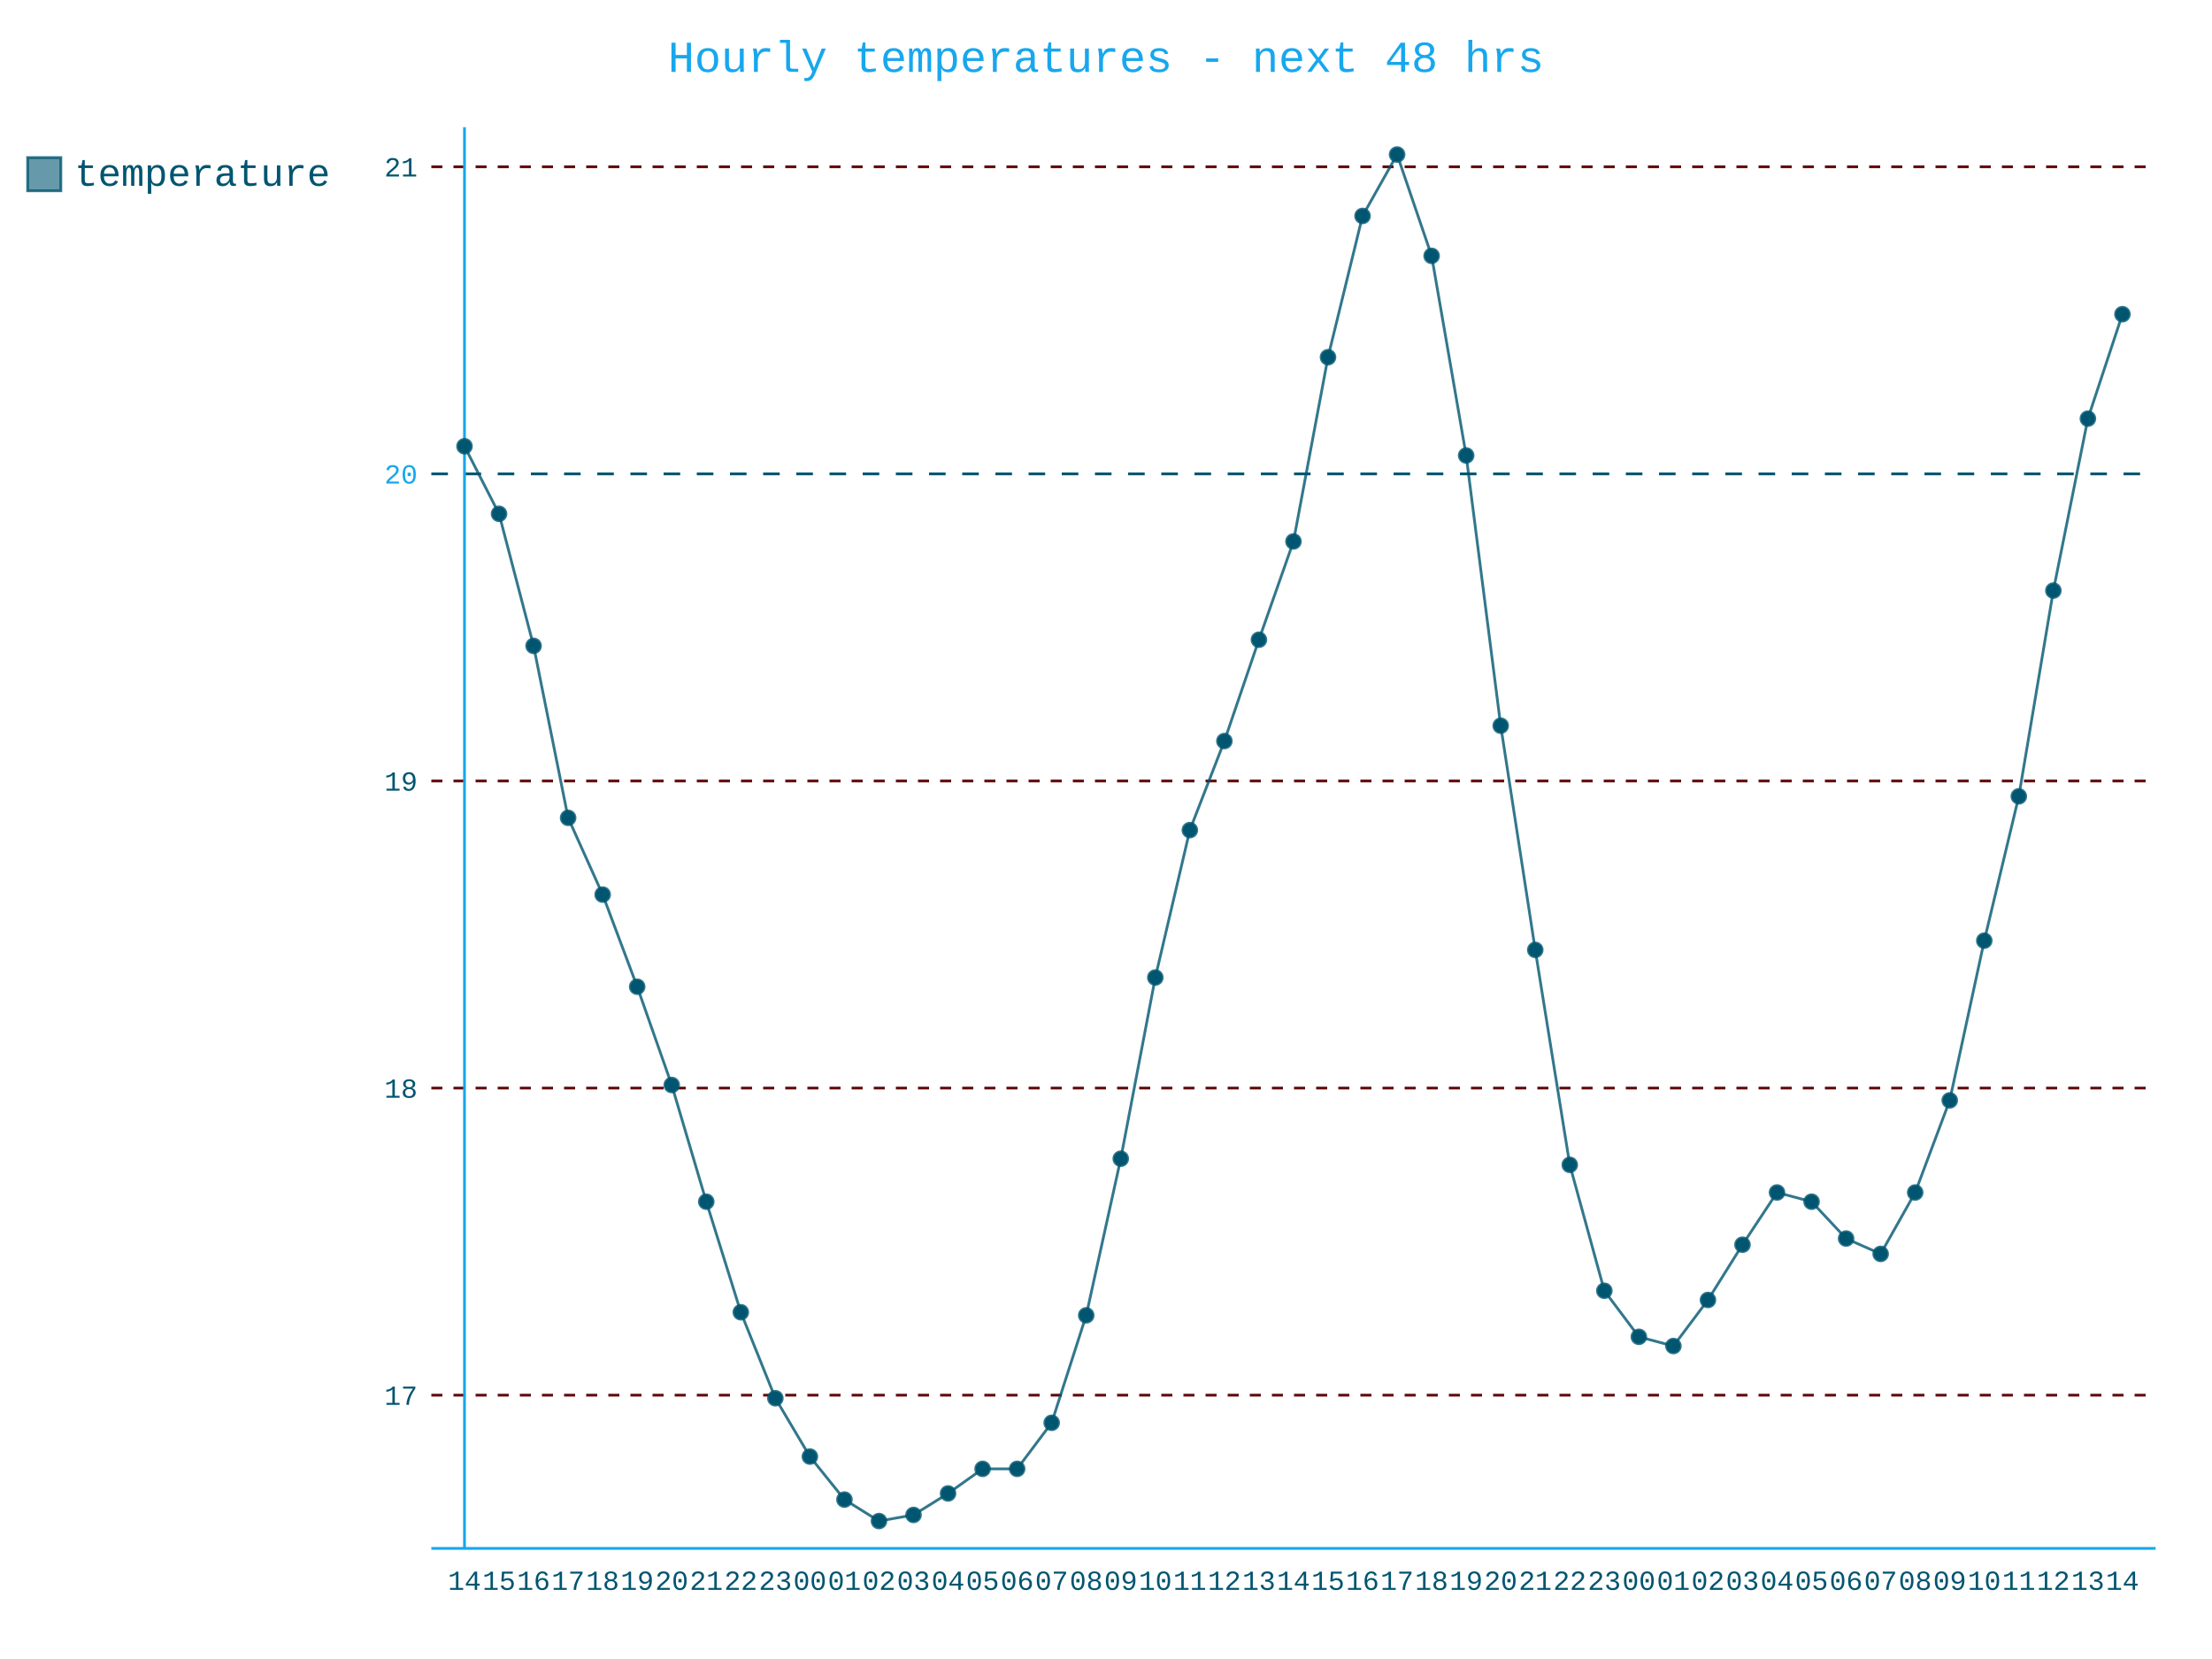
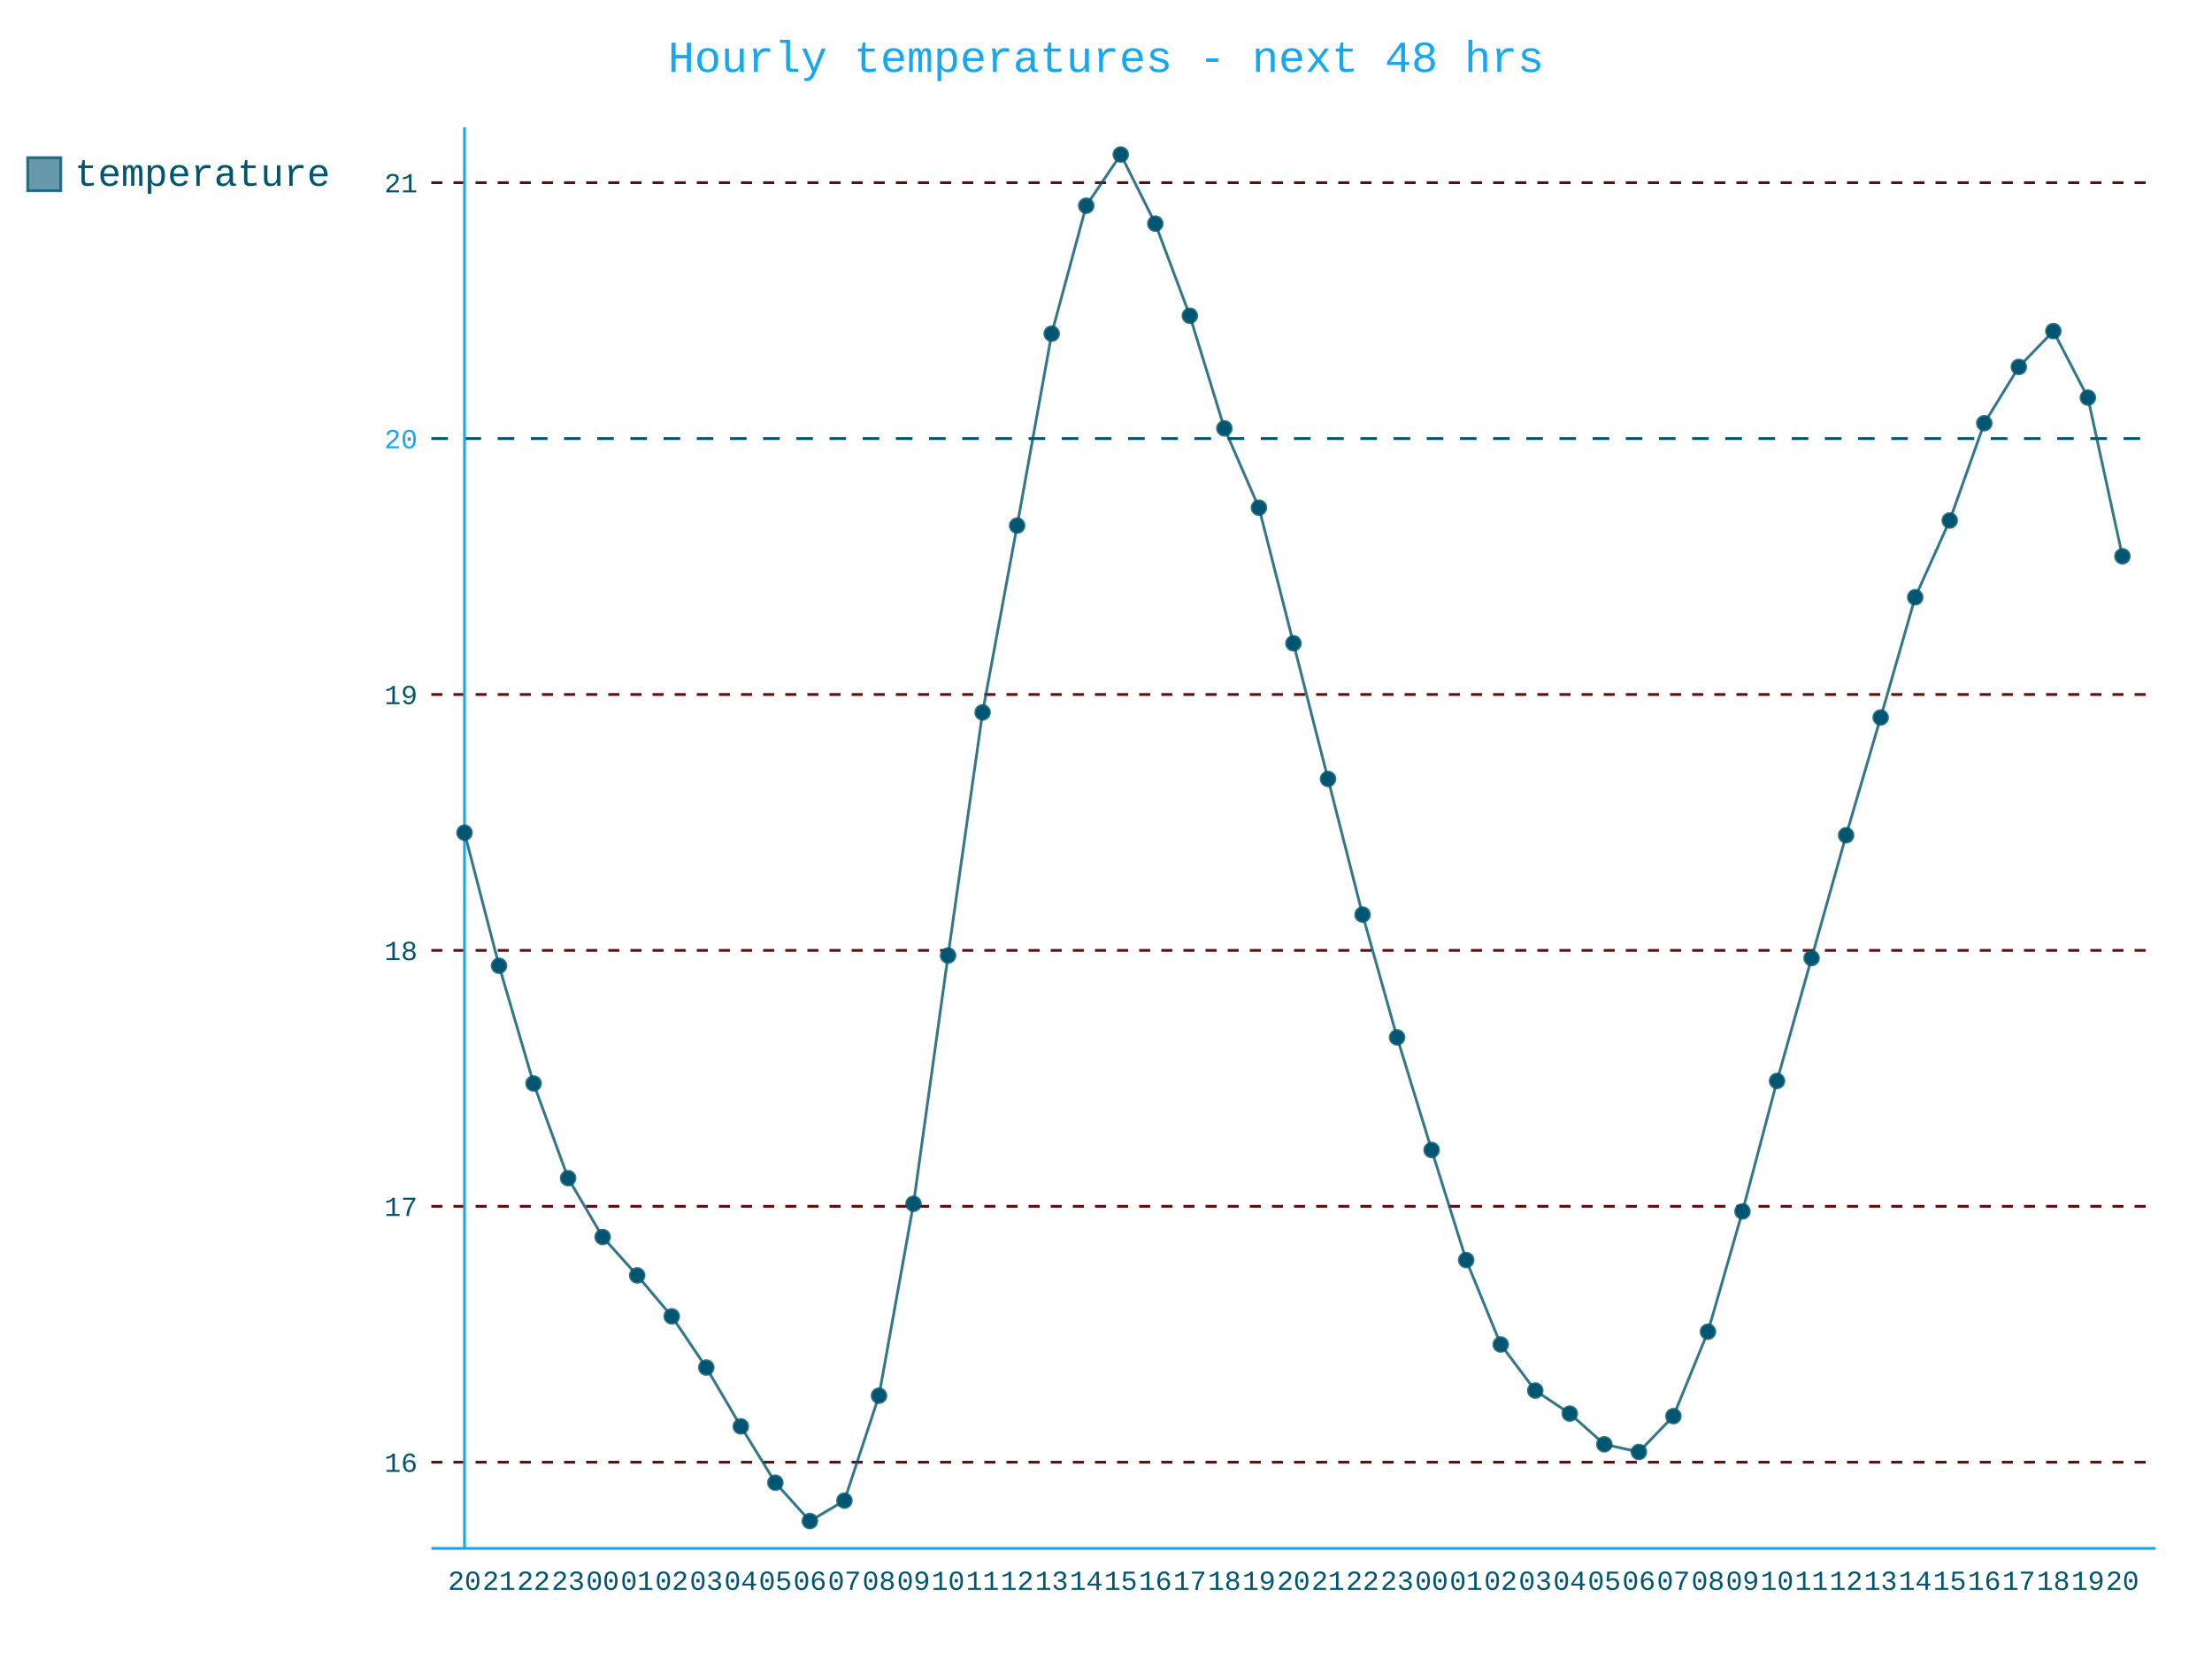
- <svg xmlns="http://www.w3.org/2000/svg" id="chart-6ea078a7-35fa-4aba-803a-a674960ac3bf" class="pygal-chart" viewBox="0 0 800 600">
+ <svg xmlns="http://www.w3.org/2000/svg" class="pygal-chart" id="chart-f5adac9e-0b93-4e0d-af7d-59ab735eaea0" viewBox="0 0 800 600">
  <defs>
-     <style type="text/css">#chart-6ea078a7-35fa-4aba-803a-a674960ac3bf{-webkit-user-select:none;-webkit-font-smoothing:antialiased;font-family:Consolas,"Liberation Mono",Menlo,Courier,monospace}#chart-6ea078a7-35fa-4aba-803a-a674960ac3bf .title{font-family:Consolas,"Liberation Mono",Menlo,Courier,monospace;font-size:16px}#chart-6ea078a7-35fa-4aba-803a-a674960ac3bf .legends .legend text{font-family:Consolas,"Liberation Mono",Menlo,Courier,monospace;font-size:14px}#chart-6ea078a7-35fa-4aba-803a-a674960ac3bf .axis text{font-family:Consolas,"Liberation Mono",Menlo,Courier,monospace;font-size:10px}#chart-6ea078a7-35fa-4aba-803a-a674960ac3bf .axis text.major{font-family:Consolas,"Liberation Mono",Menlo,Courier,monospace;font-size:10px}#chart-6ea078a7-35fa-4aba-803a-a674960ac3bf .text-overlay text.value{font-family:Consolas,"Liberation Mono",Menlo,Courier,monospace;font-size:16px}#chart-6ea078a7-35fa-4aba-803a-a674960ac3bf .text-overlay text.label{font-family:Consolas,"Liberation Mono",Menlo,Courier,monospace;font-size:10px}#chart-6ea078a7-35fa-4aba-803a-a674960ac3bf .tooltip{font-family:Consolas,"Liberation Mono",Menlo,Courier,monospace;font-size:14px}#chart-6ea078a7-35fa-4aba-803a-a674960ac3bf text.no_data{font-family:Consolas,"Liberation Mono",Menlo,Courier,monospace;font-size:64px}
- #chart-6ea078a7-35fa-4aba-803a-a674960ac3bf{background-color:transparent}#chart-6ea078a7-35fa-4aba-803a-a674960ac3bf path,#chart-6ea078a7-35fa-4aba-803a-a674960ac3bf line,#chart-6ea078a7-35fa-4aba-803a-a674960ac3bf rect,#chart-6ea078a7-35fa-4aba-803a-a674960ac3bf circle{-webkit-transition:400ms ease-in;-moz-transition:400ms ease-in;transition:400ms ease-in}#chart-6ea078a7-35fa-4aba-803a-a674960ac3bf .graph &gt; .background{fill:transparent}#chart-6ea078a7-35fa-4aba-803a-a674960ac3bf .plot &gt; .background{fill:transparent}#chart-6ea078a7-35fa-4aba-803a-a674960ac3bf .graph{fill:#005570}#chart-6ea078a7-35fa-4aba-803a-a674960ac3bf text.no_data{fill:#18a7ed}#chart-6ea078a7-35fa-4aba-803a-a674960ac3bf .title{fill:#18a7ed}#chart-6ea078a7-35fa-4aba-803a-a674960ac3bf .legends .legend text{fill:#005570}#chart-6ea078a7-35fa-4aba-803a-a674960ac3bf .legends .legend:hover text{fill:#18a7ed}#chart-6ea078a7-35fa-4aba-803a-a674960ac3bf .axis .line{stroke:#18a7ed}#chart-6ea078a7-35fa-4aba-803a-a674960ac3bf .axis .guide.line{stroke:#630C0D}#chart-6ea078a7-35fa-4aba-803a-a674960ac3bf .axis .major.line{stroke:#005570}#chart-6ea078a7-35fa-4aba-803a-a674960ac3bf .axis text.major{fill:#18a7ed}#chart-6ea078a7-35fa-4aba-803a-a674960ac3bf .axis.y .guides:hover .guide.line,#chart-6ea078a7-35fa-4aba-803a-a674960ac3bf .line-graph .axis.x .guides:hover .guide.line,#chart-6ea078a7-35fa-4aba-803a-a674960ac3bf .stackedline-graph .axis.x .guides:hover .guide.line,#chart-6ea078a7-35fa-4aba-803a-a674960ac3bf .xy-graph .axis.x .guides:hover .guide.line{stroke:#18a7ed}#chart-6ea078a7-35fa-4aba-803a-a674960ac3bf .axis .guides:hover text{fill:#18a7ed}#chart-6ea078a7-35fa-4aba-803a-a674960ac3bf .reactive{fill-opacity:.6;stroke-opacity:.8}#chart-6ea078a7-35fa-4aba-803a-a674960ac3bf .ci{stroke:#005570}#chart-6ea078a7-35fa-4aba-803a-a674960ac3bf .reactive.active,#chart-6ea078a7-35fa-4aba-803a-a674960ac3bf .active .reactive{fill-opacity:.9;stroke-opacity:.9;stroke-width:4}#chart-6ea078a7-35fa-4aba-803a-a674960ac3bf .ci .reactive.active{stroke-width:1.5}#chart-6ea078a7-35fa-4aba-803a-a674960ac3bf .series text{fill:#18a7ed}#chart-6ea078a7-35fa-4aba-803a-a674960ac3bf .tooltip rect{fill:transparent;stroke:#18a7ed;-webkit-transition:opacity 400ms ease-in;-moz-transition:opacity 400ms ease-in;transition:opacity 400ms ease-in}#chart-6ea078a7-35fa-4aba-803a-a674960ac3bf .tooltip .label{fill:#005570}#chart-6ea078a7-35fa-4aba-803a-a674960ac3bf .tooltip .label{fill:#005570}#chart-6ea078a7-35fa-4aba-803a-a674960ac3bf .tooltip .legend{font-size:.8em;fill:#630C0D}#chart-6ea078a7-35fa-4aba-803a-a674960ac3bf .tooltip .x_label{font-size:.6em;fill:#18a7ed}#chart-6ea078a7-35fa-4aba-803a-a674960ac3bf .tooltip .xlink{font-size:.5em;text-decoration:underline}#chart-6ea078a7-35fa-4aba-803a-a674960ac3bf .tooltip .value{font-size:1.5em}#chart-6ea078a7-35fa-4aba-803a-a674960ac3bf .bound{font-size:.5em}#chart-6ea078a7-35fa-4aba-803a-a674960ac3bf .max-value{font-size:.75em;fill:#630C0D}#chart-6ea078a7-35fa-4aba-803a-a674960ac3bf .map-element{fill:transparent;stroke:#630C0D !important}#chart-6ea078a7-35fa-4aba-803a-a674960ac3bf .map-element .reactive{fill-opacity:inherit;stroke-opacity:inherit}#chart-6ea078a7-35fa-4aba-803a-a674960ac3bf .color-0,#chart-6ea078a7-35fa-4aba-803a-a674960ac3bf .color-0 a:visited{stroke:#005570;fill:#005570}#chart-6ea078a7-35fa-4aba-803a-a674960ac3bf .text-overlay .color-0 text{fill:black}
- #chart-6ea078a7-35fa-4aba-803a-a674960ac3bf text.no_data{text-anchor:middle}#chart-6ea078a7-35fa-4aba-803a-a674960ac3bf .guide.line{fill:none}#chart-6ea078a7-35fa-4aba-803a-a674960ac3bf .centered{text-anchor:middle}#chart-6ea078a7-35fa-4aba-803a-a674960ac3bf .title{text-anchor:middle}#chart-6ea078a7-35fa-4aba-803a-a674960ac3bf .legends .legend text{fill-opacity:1}#chart-6ea078a7-35fa-4aba-803a-a674960ac3bf .axis.x text{text-anchor:middle}#chart-6ea078a7-35fa-4aba-803a-a674960ac3bf .axis.x:not(.web) text[transform]{text-anchor:start}#chart-6ea078a7-35fa-4aba-803a-a674960ac3bf .axis.x:not(.web) text[transform].backwards{text-anchor:end}#chart-6ea078a7-35fa-4aba-803a-a674960ac3bf .axis.y text{text-anchor:end}#chart-6ea078a7-35fa-4aba-803a-a674960ac3bf .axis.y text[transform].backwards{text-anchor:start}#chart-6ea078a7-35fa-4aba-803a-a674960ac3bf .axis.y2 text{text-anchor:start}#chart-6ea078a7-35fa-4aba-803a-a674960ac3bf .axis.y2 text[transform].backwards{text-anchor:end}#chart-6ea078a7-35fa-4aba-803a-a674960ac3bf .axis .guide.line{stroke-dasharray:4,4}#chart-6ea078a7-35fa-4aba-803a-a674960ac3bf .axis .major.guide.line{stroke-dasharray:6,6}#chart-6ea078a7-35fa-4aba-803a-a674960ac3bf .horizontal .axis.y .guide.line,#chart-6ea078a7-35fa-4aba-803a-a674960ac3bf .horizontal .axis.y2 .guide.line,#chart-6ea078a7-35fa-4aba-803a-a674960ac3bf .vertical .axis.x .guide.line{opacity:0}#chart-6ea078a7-35fa-4aba-803a-a674960ac3bf .horizontal .axis.always_show .guide.line,#chart-6ea078a7-35fa-4aba-803a-a674960ac3bf .vertical .axis.always_show .guide.line{opacity:1 !important}#chart-6ea078a7-35fa-4aba-803a-a674960ac3bf .axis.y .guides:hover .guide.line,#chart-6ea078a7-35fa-4aba-803a-a674960ac3bf .axis.y2 .guides:hover .guide.line,#chart-6ea078a7-35fa-4aba-803a-a674960ac3bf .axis.x .guides:hover .guide.line{opacity:1}#chart-6ea078a7-35fa-4aba-803a-a674960ac3bf .axis .guides:hover text{opacity:1}#chart-6ea078a7-35fa-4aba-803a-a674960ac3bf .nofill{fill:none}#chart-6ea078a7-35fa-4aba-803a-a674960ac3bf .subtle-fill{fill-opacity:.2}#chart-6ea078a7-35fa-4aba-803a-a674960ac3bf .dot{stroke-width:1px;fill-opacity:1}#chart-6ea078a7-35fa-4aba-803a-a674960ac3bf .dot.active{stroke-width:5px}#chart-6ea078a7-35fa-4aba-803a-a674960ac3bf .dot.negative{fill:transparent}#chart-6ea078a7-35fa-4aba-803a-a674960ac3bf text,#chart-6ea078a7-35fa-4aba-803a-a674960ac3bf tspan{stroke:none !important}#chart-6ea078a7-35fa-4aba-803a-a674960ac3bf .series text.active{opacity:1}#chart-6ea078a7-35fa-4aba-803a-a674960ac3bf .tooltip rect{fill-opacity:.95;stroke-width:.5}#chart-6ea078a7-35fa-4aba-803a-a674960ac3bf .tooltip text{fill-opacity:1}#chart-6ea078a7-35fa-4aba-803a-a674960ac3bf .showable{visibility:hidden}#chart-6ea078a7-35fa-4aba-803a-a674960ac3bf .showable.shown{visibility:visible}#chart-6ea078a7-35fa-4aba-803a-a674960ac3bf .gauge-background{fill:rgba(229,229,229,1);stroke:none}#chart-6ea078a7-35fa-4aba-803a-a674960ac3bf .bg-lines{stroke:transparent;stroke-width:2px}</style>
+     <style type="text/css">#chart-f5adac9e-0b93-4e0d-af7d-59ab735eaea0{-webkit-user-select:none;-webkit-font-smoothing:antialiased;font-family:Consolas,"Liberation Mono",Menlo,Courier,monospace}#chart-f5adac9e-0b93-4e0d-af7d-59ab735eaea0 .title{font-family:Consolas,"Liberation Mono",Menlo,Courier,monospace;font-size:16px}#chart-f5adac9e-0b93-4e0d-af7d-59ab735eaea0 .legends .legend text{font-family:Consolas,"Liberation Mono",Menlo,Courier,monospace;font-size:14px}#chart-f5adac9e-0b93-4e0d-af7d-59ab735eaea0 .axis text{font-family:Consolas,"Liberation Mono",Menlo,Courier,monospace;font-size:10px}#chart-f5adac9e-0b93-4e0d-af7d-59ab735eaea0 .axis text.major{font-family:Consolas,"Liberation Mono",Menlo,Courier,monospace;font-size:10px}#chart-f5adac9e-0b93-4e0d-af7d-59ab735eaea0 .text-overlay text.value{font-family:Consolas,"Liberation Mono",Menlo,Courier,monospace;font-size:16px}#chart-f5adac9e-0b93-4e0d-af7d-59ab735eaea0 .text-overlay text.label{font-family:Consolas,"Liberation Mono",Menlo,Courier,monospace;font-size:10px}#chart-f5adac9e-0b93-4e0d-af7d-59ab735eaea0 .tooltip{font-family:Consolas,"Liberation Mono",Menlo,Courier,monospace;font-size:14px}#chart-f5adac9e-0b93-4e0d-af7d-59ab735eaea0 text.no_data{font-family:Consolas,"Liberation Mono",Menlo,Courier,monospace;font-size:64px}
+ #chart-f5adac9e-0b93-4e0d-af7d-59ab735eaea0{background-color:transparent}#chart-f5adac9e-0b93-4e0d-af7d-59ab735eaea0 path,#chart-f5adac9e-0b93-4e0d-af7d-59ab735eaea0 line,#chart-f5adac9e-0b93-4e0d-af7d-59ab735eaea0 rect,#chart-f5adac9e-0b93-4e0d-af7d-59ab735eaea0 circle{-webkit-transition:400ms ease-in;-moz-transition:400ms ease-in;transition:400ms ease-in}#chart-f5adac9e-0b93-4e0d-af7d-59ab735eaea0 .graph &gt; .background{fill:transparent}#chart-f5adac9e-0b93-4e0d-af7d-59ab735eaea0 .plot &gt; .background{fill:transparent}#chart-f5adac9e-0b93-4e0d-af7d-59ab735eaea0 .graph{fill:#005570}#chart-f5adac9e-0b93-4e0d-af7d-59ab735eaea0 text.no_data{fill:#18a7ed}#chart-f5adac9e-0b93-4e0d-af7d-59ab735eaea0 .title{fill:#18a7ed}#chart-f5adac9e-0b93-4e0d-af7d-59ab735eaea0 .legends .legend text{fill:#005570}#chart-f5adac9e-0b93-4e0d-af7d-59ab735eaea0 .legends .legend:hover text{fill:#18a7ed}#chart-f5adac9e-0b93-4e0d-af7d-59ab735eaea0 .axis .line{stroke:#18a7ed}#chart-f5adac9e-0b93-4e0d-af7d-59ab735eaea0 .axis .guide.line{stroke:#630C0D}#chart-f5adac9e-0b93-4e0d-af7d-59ab735eaea0 .axis .major.line{stroke:#005570}#chart-f5adac9e-0b93-4e0d-af7d-59ab735eaea0 .axis text.major{fill:#18a7ed}#chart-f5adac9e-0b93-4e0d-af7d-59ab735eaea0 .axis.y .guides:hover .guide.line,#chart-f5adac9e-0b93-4e0d-af7d-59ab735eaea0 .line-graph .axis.x .guides:hover .guide.line,#chart-f5adac9e-0b93-4e0d-af7d-59ab735eaea0 .stackedline-graph .axis.x .guides:hover .guide.line,#chart-f5adac9e-0b93-4e0d-af7d-59ab735eaea0 .xy-graph .axis.x .guides:hover .guide.line{stroke:#18a7ed}#chart-f5adac9e-0b93-4e0d-af7d-59ab735eaea0 .axis .guides:hover text{fill:#18a7ed}#chart-f5adac9e-0b93-4e0d-af7d-59ab735eaea0 .reactive{fill-opacity:.6;stroke-opacity:.8}#chart-f5adac9e-0b93-4e0d-af7d-59ab735eaea0 .ci{stroke:#005570}#chart-f5adac9e-0b93-4e0d-af7d-59ab735eaea0 .reactive.active,#chart-f5adac9e-0b93-4e0d-af7d-59ab735eaea0 .active .reactive{fill-opacity:.9;stroke-opacity:.9;stroke-width:4}#chart-f5adac9e-0b93-4e0d-af7d-59ab735eaea0 .ci .reactive.active{stroke-width:1.5}#chart-f5adac9e-0b93-4e0d-af7d-59ab735eaea0 .series text{fill:#18a7ed}#chart-f5adac9e-0b93-4e0d-af7d-59ab735eaea0 .tooltip rect{fill:transparent;stroke:#18a7ed;-webkit-transition:opacity 400ms ease-in;-moz-transition:opacity 400ms ease-in;transition:opacity 400ms ease-in}#chart-f5adac9e-0b93-4e0d-af7d-59ab735eaea0 .tooltip .label{fill:#005570}#chart-f5adac9e-0b93-4e0d-af7d-59ab735eaea0 .tooltip .label{fill:#005570}#chart-f5adac9e-0b93-4e0d-af7d-59ab735eaea0 .tooltip .legend{font-size:.8em;fill:#630C0D}#chart-f5adac9e-0b93-4e0d-af7d-59ab735eaea0 .tooltip .x_label{font-size:.6em;fill:#18a7ed}#chart-f5adac9e-0b93-4e0d-af7d-59ab735eaea0 .tooltip .xlink{font-size:.5em;text-decoration:underline}#chart-f5adac9e-0b93-4e0d-af7d-59ab735eaea0 .tooltip .value{font-size:1.5em}#chart-f5adac9e-0b93-4e0d-af7d-59ab735eaea0 .bound{font-size:.5em}#chart-f5adac9e-0b93-4e0d-af7d-59ab735eaea0 .max-value{font-size:.75em;fill:#630C0D}#chart-f5adac9e-0b93-4e0d-af7d-59ab735eaea0 .map-element{fill:transparent;stroke:#630C0D !important}#chart-f5adac9e-0b93-4e0d-af7d-59ab735eaea0 .map-element .reactive{fill-opacity:inherit;stroke-opacity:inherit}#chart-f5adac9e-0b93-4e0d-af7d-59ab735eaea0 .color-0,#chart-f5adac9e-0b93-4e0d-af7d-59ab735eaea0 .color-0 a:visited{stroke:#005570;fill:#005570}#chart-f5adac9e-0b93-4e0d-af7d-59ab735eaea0 .text-overlay .color-0 text{fill:black}
+ #chart-f5adac9e-0b93-4e0d-af7d-59ab735eaea0 text.no_data{text-anchor:middle}#chart-f5adac9e-0b93-4e0d-af7d-59ab735eaea0 .guide.line{fill:none}#chart-f5adac9e-0b93-4e0d-af7d-59ab735eaea0 .centered{text-anchor:middle}#chart-f5adac9e-0b93-4e0d-af7d-59ab735eaea0 .title{text-anchor:middle}#chart-f5adac9e-0b93-4e0d-af7d-59ab735eaea0 .legends .legend text{fill-opacity:1}#chart-f5adac9e-0b93-4e0d-af7d-59ab735eaea0 .axis.x text{text-anchor:middle}#chart-f5adac9e-0b93-4e0d-af7d-59ab735eaea0 .axis.x:not(.web) text[transform]{text-anchor:start}#chart-f5adac9e-0b93-4e0d-af7d-59ab735eaea0 .axis.x:not(.web) text[transform].backwards{text-anchor:end}#chart-f5adac9e-0b93-4e0d-af7d-59ab735eaea0 .axis.y text{text-anchor:end}#chart-f5adac9e-0b93-4e0d-af7d-59ab735eaea0 .axis.y text[transform].backwards{text-anchor:start}#chart-f5adac9e-0b93-4e0d-af7d-59ab735eaea0 .axis.y2 text{text-anchor:start}#chart-f5adac9e-0b93-4e0d-af7d-59ab735eaea0 .axis.y2 text[transform].backwards{text-anchor:end}#chart-f5adac9e-0b93-4e0d-af7d-59ab735eaea0 .axis .guide.line{stroke-dasharray:4,4}#chart-f5adac9e-0b93-4e0d-af7d-59ab735eaea0 .axis .major.guide.line{stroke-dasharray:6,6}#chart-f5adac9e-0b93-4e0d-af7d-59ab735eaea0 .horizontal .axis.y .guide.line,#chart-f5adac9e-0b93-4e0d-af7d-59ab735eaea0 .horizontal .axis.y2 .guide.line,#chart-f5adac9e-0b93-4e0d-af7d-59ab735eaea0 .vertical .axis.x .guide.line{opacity:0}#chart-f5adac9e-0b93-4e0d-af7d-59ab735eaea0 .horizontal .axis.always_show .guide.line,#chart-f5adac9e-0b93-4e0d-af7d-59ab735eaea0 .vertical .axis.always_show .guide.line{opacity:1 !important}#chart-f5adac9e-0b93-4e0d-af7d-59ab735eaea0 .axis.y .guides:hover .guide.line,#chart-f5adac9e-0b93-4e0d-af7d-59ab735eaea0 .axis.y2 .guides:hover .guide.line,#chart-f5adac9e-0b93-4e0d-af7d-59ab735eaea0 .axis.x .guides:hover .guide.line{opacity:1}#chart-f5adac9e-0b93-4e0d-af7d-59ab735eaea0 .axis .guides:hover text{opacity:1}#chart-f5adac9e-0b93-4e0d-af7d-59ab735eaea0 .nofill{fill:none}#chart-f5adac9e-0b93-4e0d-af7d-59ab735eaea0 .subtle-fill{fill-opacity:.2}#chart-f5adac9e-0b93-4e0d-af7d-59ab735eaea0 .dot{stroke-width:1px;fill-opacity:1}#chart-f5adac9e-0b93-4e0d-af7d-59ab735eaea0 .dot.active{stroke-width:5px}#chart-f5adac9e-0b93-4e0d-af7d-59ab735eaea0 .dot.negative{fill:transparent}#chart-f5adac9e-0b93-4e0d-af7d-59ab735eaea0 text,#chart-f5adac9e-0b93-4e0d-af7d-59ab735eaea0 tspan{stroke:none !important}#chart-f5adac9e-0b93-4e0d-af7d-59ab735eaea0 .series text.active{opacity:1}#chart-f5adac9e-0b93-4e0d-af7d-59ab735eaea0 .tooltip rect{fill-opacity:.95;stroke-width:.5}#chart-f5adac9e-0b93-4e0d-af7d-59ab735eaea0 .tooltip text{fill-opacity:1}#chart-f5adac9e-0b93-4e0d-af7d-59ab735eaea0 .showable{visibility:hidden}#chart-f5adac9e-0b93-4e0d-af7d-59ab735eaea0 .showable.shown{visibility:visible}#chart-f5adac9e-0b93-4e0d-af7d-59ab735eaea0 .gauge-background{fill:rgba(229,229,229,1);stroke:none}#chart-f5adac9e-0b93-4e0d-af7d-59ab735eaea0 .bg-lines{stroke:transparent;stroke-width:2px}</style>
  </defs>
  <g class="graph line-graph vertical">
    <rect class="background" height="600" width="800" x="0" y="0" />
    <g class="plot" transform="translate(156, 46)">
      <rect class="background" height="514" width="623.6" x="0" y="0" />
      <g class="axis y always_show">
        <path class="line" d="M0 514 h623.6" />
        <g class="guides">
-           <path class="guide line" d="M0 458.58 h623.6" />
-           <text class="" x="-5" y="462.08">17</text>
-         </g>
-         <g class="guides">
-           <path class="guide line" d="M0 347.516 h623.6" />
-           <text class="" x="-5" y="351.016">18</text>
-         </g>
-         <g class="guides">
-           <path class="guide line" d="M0 236.453 h623.6" />
-           <text class="" x="-5" y="239.953">19</text>
-         </g>
-         <g class="guides">
-           <path class="major guide line" d="M0 125.39 h623.6" />
-           <text class="major" x="-5" y="128.89">20</text>
-         </g>
-         <g class="guides">
-           <path class="guide line" d="M0 14.327 h623.6" />
-           <text class="" x="-5" y="17.827">21</text>
+           <path class="guide line" d="M0 482.828 h623.6" />
+           <text class="" x="-5" y="486.328">16</text>
+         </g>
+         <g class="guides">
+           <path class="guide line" d="M0 390.276 h623.6" />
+           <text class="" x="-5" y="393.776">17</text>
+         </g>
+         <g class="guides">
+           <path class="guide line" d="M0 297.723 h623.6" />
+           <text class="" x="-5" y="301.223">18</text>
+         </g>
+         <g class="guides">
+           <path class="guide line" d="M0 205.171 h623.6" />
+           <text class="" x="-5" y="208.671">19</text>
+         </g>
+         <g class="guides">
+           <path class="major guide line" d="M0 112.618 h623.6" />
+           <text class="major" x="-5" y="116.118">20</text>
+         </g>
+         <g class="guides">
+           <path class="guide line" d="M0 20.065 h623.6" />
+           <text class="" x="-5" y="23.565">21</text>
        </g>
      </g>
      <g class="axis x">
        <g class="guides">
          <path class="line" d="M11.992 0 v514" />
-           <text class="" x="11.992" y="529.0">14</text>
+           <text class="" x="11.992" y="529.0">20</text>
        </g>
        <g class="guides">
          <path class="guide line" d="M24.484 0 v514" />
-           <text class="" x="24.484" y="529.0">15</text>
+           <text class="" x="24.484" y="529.0">21</text>
        </g>
        <g class="guides">
          <path class="guide line" d="M36.976 0 v514" />
-           <text class="" x="36.976" y="529.0">16</text>
+           <text class="" x="36.976" y="529.0">22</text>
        </g>
        <g class="guides">
          <path class="guide line" d="M49.468 0 v514" />
-           <text class="" x="49.468" y="529.0">17</text>
+           <text class="" x="49.468" y="529.0">23</text>
        </g>
        <g class="guides">
          <path class="guide line" d="M61.96 0 v514" />
-           <text class="" x="61.96" y="529.0">18</text>
+           <text class="" x="61.96" y="529.0">00</text>
        </g>
        <g class="guides">
          <path class="guide line" d="M74.452 0 v514" />
-           <text class="" x="74.452" y="529.0">19</text>
+           <text class="" x="74.452" y="529.0">01</text>
        </g>
        <g class="guides">
          <path class="guide line" d="M86.944 0 v514" />
-           <text class="" x="86.944" y="529.0">20</text>
+           <text class="" x="86.944" y="529.0">02</text>
        </g>
        <g class="guides">
          <path class="guide line" d="M99.436 0 v514" />
-           <text class="" x="99.436" y="529.0">21</text>
+           <text class="" x="99.436" y="529.0">03</text>
        </g>
        <g class="guides">
          <path class="guide line" d="M111.928 0 v514" />
-           <text class="" x="111.928" y="529.0">22</text>
+           <text class="" x="111.928" y="529.0">04</text>
        </g>
        <g class="guides">
          <path class="guide line" d="M124.42 0 v514" />
-           <text class="" x="124.42" y="529.0">23</text>
+           <text class="" x="124.42" y="529.0">05</text>
        </g>
        <g class="guides">
          <path class="guide line" d="M136.912 0 v514" />
-           <text class="" x="136.912" y="529.0">00</text>
+           <text class="" x="136.912" y="529.0">06</text>
        </g>
        <g class="guides">
          <path class="guide line" d="M149.404 0 v514" />
-           <text class="" x="149.404" y="529.0">01</text>
+           <text class="" x="149.404" y="529.0">07</text>
        </g>
        <g class="guides">
          <path class="guide line" d="M161.896 0 v514" />
-           <text class="" x="161.896" y="529.0">02</text>
+           <text class="" x="161.896" y="529.0">08</text>
        </g>
        <g class="guides">
          <path class="guide line" d="M174.388 0 v514" />
-           <text class="" x="174.388" y="529.0">03</text>
+           <text class="" x="174.388" y="529.0">09</text>
        </g>
        <g class="guides">
          <path class="guide line" d="M186.88 0 v514" />
-           <text class="" x="186.88" y="529.0">04</text>
+           <text class="" x="186.88" y="529.0">10</text>
        </g>
        <g class="guides">
          <path class="guide line" d="M199.372 0 v514" />
-           <text class="" x="199.372" y="529.0">05</text>
+           <text class="" x="199.372" y="529.0">11</text>
        </g>
        <g class="guides">
          <path class="guide line" d="M211.864 0 v514" />
-           <text class="" x="211.864" y="529.0">06</text>
+           <text class="" x="211.864" y="529.0">12</text>
        </g>
        <g class="guides">
          <path class="guide line" d="M224.356 0 v514" />
-           <text class="" x="224.356" y="529.0">07</text>
+           <text class="" x="224.356" y="529.0">13</text>
        </g>
        <g class="guides">
          <path class="guide line" d="M236.848 0 v514" />
-           <text class="" x="236.848" y="529.0">08</text>
+           <text class="" x="236.848" y="529.0">14</text>
        </g>
        <g class="guides">
          <path class="guide line" d="M249.34 0 v514" />
-           <text class="" x="249.34" y="529.0">09</text>
+           <text class="" x="249.34" y="529.0">15</text>
        </g>
        <g class="guides">
          <path class="guide line" d="M261.832 0 v514" />
-           <text class="" x="261.832" y="529.0">10</text>
+           <text class="" x="261.832" y="529.0">16</text>
        </g>
        <g class="guides">
          <path class="guide line" d="M274.324 0 v514" />
-           <text class="" x="274.324" y="529.0">11</text>
+           <text class="" x="274.324" y="529.0">17</text>
        </g>
        <g class="guides">
          <path class="guide line" d="M286.816 0 v514" />
-           <text class="" x="286.816" y="529.0">12</text>
+           <text class="" x="286.816" y="529.0">18</text>
        </g>
        <g class="guides">
          <path class="guide line" d="M299.308 0 v514" />
-           <text class="" x="299.308" y="529.0">13</text>
+           <text class="" x="299.308" y="529.0">19</text>
        </g>
        <g class="guides">
          <path class="guide line" d="M311.8 0 v514" />
-           <text class="" x="311.8" y="529.0">14</text>
+           <text class="" x="311.8" y="529.0">20</text>
        </g>
        <g class="guides">
          <path class="guide line" d="M324.292 0 v514" />
-           <text class="" x="324.292" y="529.0">15</text>
+           <text class="" x="324.292" y="529.0">21</text>
        </g>
        <g class="guides">
          <path class="guide line" d="M336.784 0 v514" />
-           <text class="" x="336.784" y="529.0">16</text>
+           <text class="" x="336.784" y="529.0">22</text>
        </g>
        <g class="guides">
          <path class="guide line" d="M349.276 0 v514" />
-           <text class="" x="349.276" y="529.0">17</text>
+           <text class="" x="349.276" y="529.0">23</text>
        </g>
        <g class="guides">
          <path class="guide line" d="M361.768 0 v514" />
-           <text class="" x="361.768" y="529.0">18</text>
+           <text class="" x="361.768" y="529.0">00</text>
        </g>
        <g class="guides">
          <path class="guide line" d="M374.26 0 v514" />
-           <text class="" x="374.26" y="529.0">19</text>
+           <text class="" x="374.26" y="529.0">01</text>
        </g>
        <g class="guides">
          <path class="guide line" d="M386.752 0 v514" />
-           <text class="" x="386.752" y="529.0">20</text>
+           <text class="" x="386.752" y="529.0">02</text>
        </g>
        <g class="guides">
          <path class="guide line" d="M399.244 0 v514" />
-           <text class="" x="399.244" y="529.0">21</text>
+           <text class="" x="399.244" y="529.0">03</text>
        </g>
        <g class="guides">
          <path class="guide line" d="M411.736 0 v514" />
-           <text class="" x="411.736" y="529.0">22</text>
+           <text class="" x="411.736" y="529.0">04</text>
        </g>
        <g class="guides">
          <path class="guide line" d="M424.228 0 v514" />
-           <text class="" x="424.228" y="529.0">23</text>
+           <text class="" x="424.228" y="529.0">05</text>
        </g>
        <g class="guides">
          <path class="guide line" d="M436.72 0 v514" />
-           <text class="" x="436.72" y="529.0">00</text>
+           <text class="" x="436.72" y="529.0">06</text>
        </g>
        <g class="guides">
          <path class="guide line" d="M449.212 0 v514" />
-           <text class="" x="449.212" y="529.0">01</text>
+           <text class="" x="449.212" y="529.0">07</text>
        </g>
        <g class="guides">
          <path class="guide line" d="M461.704 0 v514" />
-           <text class="" x="461.704" y="529.0">02</text>
+           <text class="" x="461.704" y="529.0">08</text>
        </g>
        <g class="guides">
          <path class="guide line" d="M474.196 0 v514" />
-           <text class="" x="474.196" y="529.0">03</text>
+           <text class="" x="474.196" y="529.0">09</text>
        </g>
        <g class="guides">
          <path class="guide line" d="M486.688 0 v514" />
-           <text class="" x="486.688" y="529.0">04</text>
+           <text class="" x="486.688" y="529.0">10</text>
        </g>
        <g class="guides">
          <path class="guide line" d="M499.18 0 v514" />
-           <text class="" x="499.18" y="529.0">05</text>
+           <text class="" x="499.18" y="529.0">11</text>
        </g>
        <g class="guides">
          <path class="guide line" d="M511.672 0 v514" />
-           <text class="" x="511.672" y="529.0">06</text>
+           <text class="" x="511.672" y="529.0">12</text>
        </g>
        <g class="guides">
          <path class="guide line" d="M524.164 0 v514" />
-           <text class="" x="524.164" y="529.0">07</text>
+           <text class="" x="524.164" y="529.0">13</text>
        </g>
        <g class="guides">
          <path class="guide line" d="M536.656 0 v514" />
-           <text class="" x="536.656" y="529.0">08</text>
+           <text class="" x="536.656" y="529.0">14</text>
        </g>
        <g class="guides">
          <path class="guide line" d="M549.148 0 v514" />
-           <text class="" x="549.148" y="529.0">09</text>
+           <text class="" x="549.148" y="529.0">15</text>
        </g>
        <g class="guides">
          <path class="guide line" d="M561.64 0 v514" />
-           <text class="" x="561.64" y="529.0">10</text>
+           <text class="" x="561.64" y="529.0">16</text>
        </g>
        <g class="guides">
          <path class="guide line" d="M574.132 0 v514" />
-           <text class="" x="574.132" y="529.0">11</text>
+           <text class="" x="574.132" y="529.0">17</text>
        </g>
        <g class="guides">
          <path class="guide line" d="M586.624 0 v514" />
-           <text class="" x="586.624" y="529.0">12</text>
+           <text class="" x="586.624" y="529.0">18</text>
        </g>
        <g class="guides">
          <path class="guide line" d="M599.116 0 v514" />
-           <text class="" x="599.116" y="529.0">13</text>
+           <text class="" x="599.116" y="529.0">19</text>
        </g>
        <g class="guides">
          <path class="guide line" d="M611.608 0 v514" />
-           <text class="" x="611.608" y="529.0">14</text>
+           <text class="" x="611.608" y="529.0">20</text>
        </g>
      </g>
      <g class="series serie-0 color-0">
-         <path class="line reactive nofill" d="M11.992 115.395 L24.484 139.828 36.976 187.586 49.468 249.781 61.96 277.547 74.452 310.866 86.944 346.406 99.436 388.61 111.928 428.592 124.42 459.69 136.912 480.792 149.404 496.341 161.896 504.115 174.388 501.894 186.88 494.12 199.372 485.235 211.864 485.235 224.356 468.575 236.848 429.703 249.34 373.061 261.832 307.534 274.324 254.223 286.816 222.015 299.308 185.364 311.8 149.824 324.292 83.186 336.784 32.097 349.276 9.885 361.768 46.535 374.26 118.726 386.752 216.462 399.244 297.538 411.736 375.282 424.228 420.818 436.72 437.478 449.212 440.809 461.704 424.15 474.196 404.159 486.688 385.278 499.18 388.61 511.672 401.937 524.164 407.49 536.656 385.278 549.148 351.959 561.64 294.206 574.132 242.006 586.624 167.594 599.116 105.399 611.608 67.637" />
+         <path class="line reactive nofill" d="M11.992 255.149 L24.484 303.276 36.976 345.85 49.468 380.095 61.96 401.382 74.452 415.265 86.944 430.073 99.436 448.584 111.928 469.871 124.42 490.232 136.912 504.115 149.404 496.711 161.896 458.765 174.388 389.35 186.88 299.574 199.372 211.649 211.864 144.086 224.356 74.671 236.848 28.395 249.34 9.885 261.832 34.874 274.324 68.193 286.816 108.916 299.308 137.607 311.8 186.66 324.292 235.713 336.784 284.766 349.276 329.191 361.768 369.914 374.26 409.712 386.752 440.254 399.244 456.914 411.736 465.243 424.228 476.35 436.72 479.126 449.212 466.169 461.704 435.626 474.196 392.127 486.688 344.925 499.18 300.5 511.672 256.074 524.164 213.5 536.656 170.001 549.148 142.235 561.64 107.065 574.132 86.703 586.624 73.746 599.116 97.81 611.608 155.192" />
      </g>
    </g>
    <g class="titles">
      <text class="title plot_title" x="400.0" y="26">Hourly temperatures - next 48 hrs</text>
    </g>
    <g class="plot overlay" transform="translate(156, 46)">
      <g class="series serie-0 color-0">
        <g class="dots">
-           <circle class="dot reactive tooltip-trigger" cx="11.992" cy="115.395" r="2.5" />
-         </g>
-         <g class="dots">
-           <circle class="dot reactive tooltip-trigger" cx="24.484" cy="139.828" r="2.5" />
-         </g>
-         <g class="dots">
-           <circle class="dot reactive tooltip-trigger" cx="36.976" cy="187.586" r="2.5" />
-         </g>
-         <g class="dots">
-           <circle class="dot reactive tooltip-trigger" cx="49.468" cy="249.781" r="2.5" />
-         </g>
-         <g class="dots">
-           <circle class="dot reactive tooltip-trigger" cx="61.96" cy="277.547" r="2.5" />
-         </g>
-         <g class="dots">
-           <circle class="dot reactive tooltip-trigger" cx="74.452" cy="310.866" r="2.5" />
-         </g>
-         <g class="dots">
-           <circle class="dot reactive tooltip-trigger" cx="86.944" cy="346.406" r="2.5" />
-         </g>
-         <g class="dots">
-           <circle class="dot reactive tooltip-trigger" cx="99.436" cy="388.61" r="2.5" />
-         </g>
-         <g class="dots">
-           <circle class="dot reactive tooltip-trigger" cx="111.928" cy="428.592" r="2.5" />
-         </g>
-         <g class="dots">
-           <circle class="dot reactive tooltip-trigger" cx="124.42" cy="459.69" r="2.5" />
-         </g>
-         <g class="dots">
-           <circle class="dot reactive tooltip-trigger" cx="136.912" cy="480.792" r="2.5" />
-         </g>
-         <g class="dots">
-           <circle class="dot reactive tooltip-trigger" cx="149.404" cy="496.341" r="2.5" />
-         </g>
-         <g class="dots">
-           <circle class="dot reactive tooltip-trigger" cx="161.896" cy="504.115" r="2.5" />
-         </g>
-         <g class="dots">
-           <circle class="dot reactive tooltip-trigger" cx="174.388" cy="501.894" r="2.5" />
-         </g>
-         <g class="dots">
-           <circle class="dot reactive tooltip-trigger" cx="186.88" cy="494.12" r="2.5" />
-         </g>
-         <g class="dots">
-           <circle class="dot reactive tooltip-trigger" cx="199.372" cy="485.235" r="2.5" />
-         </g>
-         <g class="dots">
-           <circle class="dot reactive tooltip-trigger" cx="211.864" cy="485.235" r="2.5" />
-         </g>
-         <g class="dots">
-           <circle class="dot reactive tooltip-trigger" cx="224.356" cy="468.575" r="2.5" />
-         </g>
-         <g class="dots">
-           <circle class="dot reactive tooltip-trigger" cx="236.848" cy="429.703" r="2.5" />
-         </g>
-         <g class="dots">
-           <circle class="dot reactive tooltip-trigger" cx="249.34" cy="373.061" r="2.5" />
-         </g>
-         <g class="dots">
-           <circle class="dot reactive tooltip-trigger" cx="261.832" cy="307.534" r="2.5" />
-         </g>
-         <g class="dots">
-           <circle class="dot reactive tooltip-trigger" cx="274.324" cy="254.223" r="2.5" />
-         </g>
-         <g class="dots">
-           <circle class="dot reactive tooltip-trigger" cx="286.816" cy="222.015" r="2.5" />
-         </g>
-         <g class="dots">
-           <circle class="dot reactive tooltip-trigger" cx="299.308" cy="185.364" r="2.5" />
-         </g>
-         <g class="dots">
-           <circle class="dot reactive tooltip-trigger" cx="311.8" cy="149.824" r="2.5" />
-         </g>
-         <g class="dots">
-           <circle class="dot reactive tooltip-trigger" cx="324.292" cy="83.186" r="2.5" />
-         </g>
-         <g class="dots">
-           <circle class="dot reactive tooltip-trigger" cx="336.784" cy="32.097" r="2.5" />
-         </g>
-         <g class="dots">
-           <circle class="dot reactive tooltip-trigger" cx="349.276" cy="9.885" r="2.5" />
-         </g>
-         <g class="dots">
-           <circle class="dot reactive tooltip-trigger" cx="361.768" cy="46.535" r="2.5" />
-         </g>
-         <g class="dots">
-           <circle class="dot reactive tooltip-trigger" cx="374.26" cy="118.726" r="2.5" />
-         </g>
-         <g class="dots">
-           <circle class="dot reactive tooltip-trigger" cx="386.752" cy="216.462" r="2.5" />
-         </g>
-         <g class="dots">
-           <circle class="dot reactive tooltip-trigger" cx="399.244" cy="297.538" r="2.5" />
-         </g>
-         <g class="dots">
-           <circle class="dot reactive tooltip-trigger" cx="411.736" cy="375.282" r="2.5" />
-         </g>
-         <g class="dots">
-           <circle class="dot reactive tooltip-trigger" cx="424.228" cy="420.818" r="2.5" />
-         </g>
-         <g class="dots">
-           <circle class="dot reactive tooltip-trigger" cx="436.72" cy="437.478" r="2.5" />
-         </g>
-         <g class="dots">
-           <circle class="dot reactive tooltip-trigger" cx="449.212" cy="440.809" r="2.5" />
-         </g>
-         <g class="dots">
-           <circle class="dot reactive tooltip-trigger" cx="461.704" cy="424.15" r="2.5" />
-         </g>
-         <g class="dots">
-           <circle class="dot reactive tooltip-trigger" cx="474.196" cy="404.159" r="2.5" />
-         </g>
-         <g class="dots">
-           <circle class="dot reactive tooltip-trigger" cx="486.688" cy="385.278" r="2.5" />
-         </g>
-         <g class="dots">
-           <circle class="dot reactive tooltip-trigger" cx="499.18" cy="388.61" r="2.5" />
-         </g>
-         <g class="dots">
-           <circle class="dot reactive tooltip-trigger" cx="511.672" cy="401.937" r="2.5" />
-         </g>
-         <g class="dots">
-           <circle class="dot reactive tooltip-trigger" cx="524.164" cy="407.49" r="2.5" />
-         </g>
-         <g class="dots">
-           <circle class="dot reactive tooltip-trigger" cx="536.656" cy="385.278" r="2.5" />
-         </g>
-         <g class="dots">
-           <circle class="dot reactive tooltip-trigger" cx="549.148" cy="351.959" r="2.5" />
-         </g>
-         <g class="dots">
-           <circle class="dot reactive tooltip-trigger" cx="561.64" cy="294.206" r="2.5" />
-         </g>
-         <g class="dots">
-           <circle class="dot reactive tooltip-trigger" cx="574.132" cy="242.006" r="2.5" />
-         </g>
-         <g class="dots">
-           <circle class="dot reactive tooltip-trigger" cx="586.624" cy="167.594" r="2.5" />
-         </g>
-         <g class="dots">
-           <circle class="dot reactive tooltip-trigger" cx="599.116" cy="105.399" r="2.5" />
-         </g>
-         <g class="dots">
-           <circle class="dot reactive tooltip-trigger" cx="611.608" cy="67.637" r="2.5" />
+           <circle class="dot reactive tooltip-trigger" cx="11.992" cy="255.149" r="2.5" />
+         </g>
+         <g class="dots">
+           <circle class="dot reactive tooltip-trigger" cx="24.484" cy="303.276" r="2.5" />
+         </g>
+         <g class="dots">
+           <circle class="dot reactive tooltip-trigger" cx="36.976" cy="345.85" r="2.5" />
+         </g>
+         <g class="dots">
+           <circle class="dot reactive tooltip-trigger" cx="49.468" cy="380.095" r="2.5" />
+         </g>
+         <g class="dots">
+           <circle class="dot reactive tooltip-trigger" cx="61.96" cy="401.382" r="2.5" />
+         </g>
+         <g class="dots">
+           <circle class="dot reactive tooltip-trigger" cx="74.452" cy="415.265" r="2.5" />
+         </g>
+         <g class="dots">
+           <circle class="dot reactive tooltip-trigger" cx="86.944" cy="430.073" r="2.5" />
+         </g>
+         <g class="dots">
+           <circle class="dot reactive tooltip-trigger" cx="99.436" cy="448.584" r="2.5" />
+         </g>
+         <g class="dots">
+           <circle class="dot reactive tooltip-trigger" cx="111.928" cy="469.871" r="2.5" />
+         </g>
+         <g class="dots">
+           <circle class="dot reactive tooltip-trigger" cx="124.42" cy="490.232" r="2.5" />
+         </g>
+         <g class="dots">
+           <circle class="dot reactive tooltip-trigger" cx="136.912" cy="504.115" r="2.5" />
+         </g>
+         <g class="dots">
+           <circle class="dot reactive tooltip-trigger" cx="149.404" cy="496.711" r="2.5" />
+         </g>
+         <g class="dots">
+           <circle class="dot reactive tooltip-trigger" cx="161.896" cy="458.765" r="2.5" />
+         </g>
+         <g class="dots">
+           <circle class="dot reactive tooltip-trigger" cx="174.388" cy="389.35" r="2.5" />
+         </g>
+         <g class="dots">
+           <circle class="dot reactive tooltip-trigger" cx="186.88" cy="299.574" r="2.5" />
+         </g>
+         <g class="dots">
+           <circle class="dot reactive tooltip-trigger" cx="199.372" cy="211.649" r="2.5" />
+         </g>
+         <g class="dots">
+           <circle class="dot reactive tooltip-trigger" cx="211.864" cy="144.086" r="2.5" />
+         </g>
+         <g class="dots">
+           <circle class="dot reactive tooltip-trigger" cx="224.356" cy="74.671" r="2.5" />
+         </g>
+         <g class="dots">
+           <circle class="dot reactive tooltip-trigger" cx="236.848" cy="28.395" r="2.5" />
+         </g>
+         <g class="dots">
+           <circle class="dot reactive tooltip-trigger" cx="249.34" cy="9.885" r="2.5" />
+         </g>
+         <g class="dots">
+           <circle class="dot reactive tooltip-trigger" cx="261.832" cy="34.874" r="2.5" />
+         </g>
+         <g class="dots">
+           <circle class="dot reactive tooltip-trigger" cx="274.324" cy="68.193" r="2.5" />
+         </g>
+         <g class="dots">
+           <circle class="dot reactive tooltip-trigger" cx="286.816" cy="108.916" r="2.5" />
+         </g>
+         <g class="dots">
+           <circle class="dot reactive tooltip-trigger" cx="299.308" cy="137.607" r="2.5" />
+         </g>
+         <g class="dots">
+           <circle class="dot reactive tooltip-trigger" cx="311.8" cy="186.66" r="2.5" />
+         </g>
+         <g class="dots">
+           <circle class="dot reactive tooltip-trigger" cx="324.292" cy="235.713" r="2.5" />
+         </g>
+         <g class="dots">
+           <circle class="dot reactive tooltip-trigger" cx="336.784" cy="284.766" r="2.5" />
+         </g>
+         <g class="dots">
+           <circle class="dot reactive tooltip-trigger" cx="349.276" cy="329.191" r="2.5" />
+         </g>
+         <g class="dots">
+           <circle class="dot reactive tooltip-trigger" cx="361.768" cy="369.914" r="2.5" />
+         </g>
+         <g class="dots">
+           <circle class="dot reactive tooltip-trigger" cx="374.26" cy="409.712" r="2.5" />
+         </g>
+         <g class="dots">
+           <circle class="dot reactive tooltip-trigger" cx="386.752" cy="440.254" r="2.5" />
+         </g>
+         <g class="dots">
+           <circle class="dot reactive tooltip-trigger" cx="399.244" cy="456.914" r="2.5" />
+         </g>
+         <g class="dots">
+           <circle class="dot reactive tooltip-trigger" cx="411.736" cy="465.243" r="2.5" />
+         </g>
+         <g class="dots">
+           <circle class="dot reactive tooltip-trigger" cx="424.228" cy="476.35" r="2.5" />
+         </g>
+         <g class="dots">
+           <circle class="dot reactive tooltip-trigger" cx="436.72" cy="479.126" r="2.5" />
+         </g>
+         <g class="dots">
+           <circle class="dot reactive tooltip-trigger" cx="449.212" cy="466.169" r="2.5" />
+         </g>
+         <g class="dots">
+           <circle class="dot reactive tooltip-trigger" cx="461.704" cy="435.626" r="2.5" />
+         </g>
+         <g class="dots">
+           <circle class="dot reactive tooltip-trigger" cx="474.196" cy="392.127" r="2.5" />
+         </g>
+         <g class="dots">
+           <circle class="dot reactive tooltip-trigger" cx="486.688" cy="344.925" r="2.5" />
+         </g>
+         <g class="dots">
+           <circle class="dot reactive tooltip-trigger" cx="499.18" cy="300.5" r="2.5" />
+         </g>
+         <g class="dots">
+           <circle class="dot reactive tooltip-trigger" cx="511.672" cy="256.074" r="2.5" />
+         </g>
+         <g class="dots">
+           <circle class="dot reactive tooltip-trigger" cx="524.164" cy="213.5" r="2.5" />
+         </g>
+         <g class="dots">
+           <circle class="dot reactive tooltip-trigger" cx="536.656" cy="170.001" r="2.5" />
+         </g>
+         <g class="dots">
+           <circle class="dot reactive tooltip-trigger" cx="549.148" cy="142.235" r="2.5" />
+         </g>
+         <g class="dots">
+           <circle class="dot reactive tooltip-trigger" cx="561.64" cy="107.065" r="2.5" />
+         </g>
+         <g class="dots">
+           <circle class="dot reactive tooltip-trigger" cx="574.132" cy="86.703" r="2.5" />
+         </g>
+         <g class="dots">
+           <circle class="dot reactive tooltip-trigger" cx="586.624" cy="73.746" r="2.5" />
+         </g>
+         <g class="dots">
+           <circle class="dot reactive tooltip-trigger" cx="599.116" cy="97.81" r="2.5" />
+         </g>
+         <g class="dots">
+           <circle class="dot reactive tooltip-trigger" cx="611.608" cy="155.192" r="2.5" />
        </g>
      </g>
    </g>
    <g class="plot text-overlay" transform="translate(156, 46)">
      <g class="series serie-0 color-0" />
    </g>
    <g class="plot tooltip-overlay" transform="translate(156, 46)">
      <g class="tooltip" style="opacity: 0" transform="translate(0 0)">
        <rect class="tooltip-box" height="0" rx="0" ry="0" width="0" />
        <g class="text" />
      </g>
    </g>
    <g class="legends" transform="translate(10, 56)">
      <g class="legend reactive activate-serie" id="activate-serie-0">
        <rect class="color-0 reactive" height="12" width="12" x="0.0" y="1.0" />
        <text x="17.0" y="11.2">temperature</text>
      </g>
    </g>
    <g class="legends" transform="translate(790, 56)" />
  </g>
</svg>
